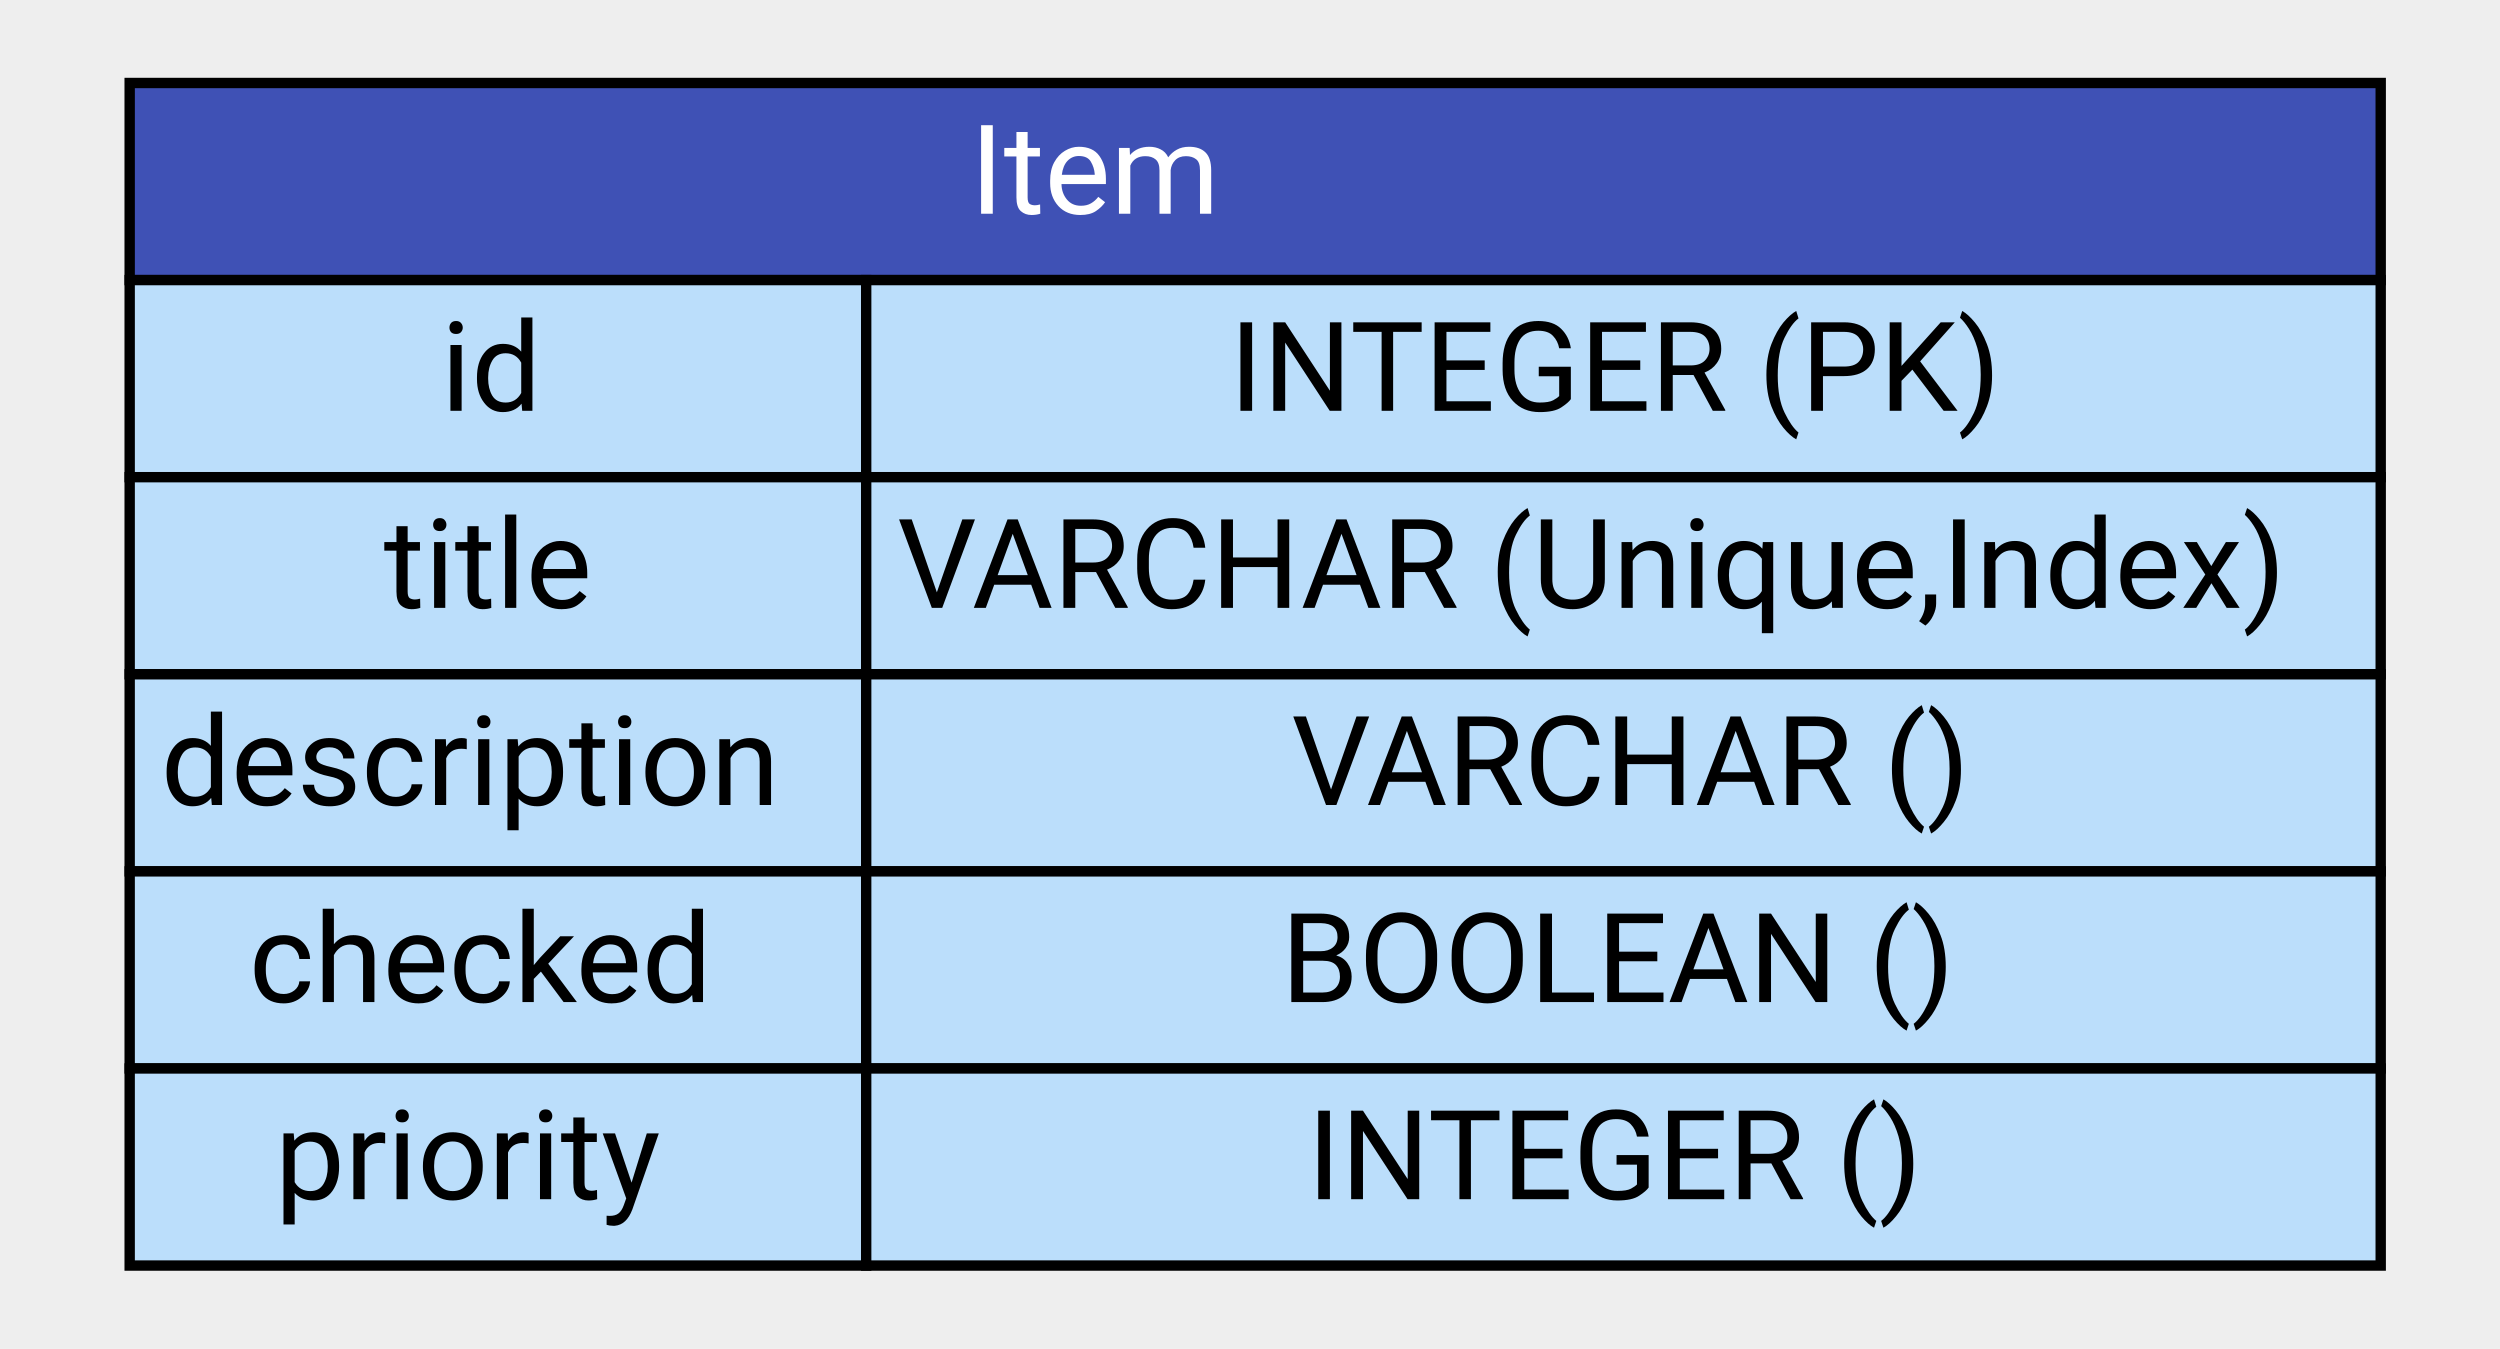
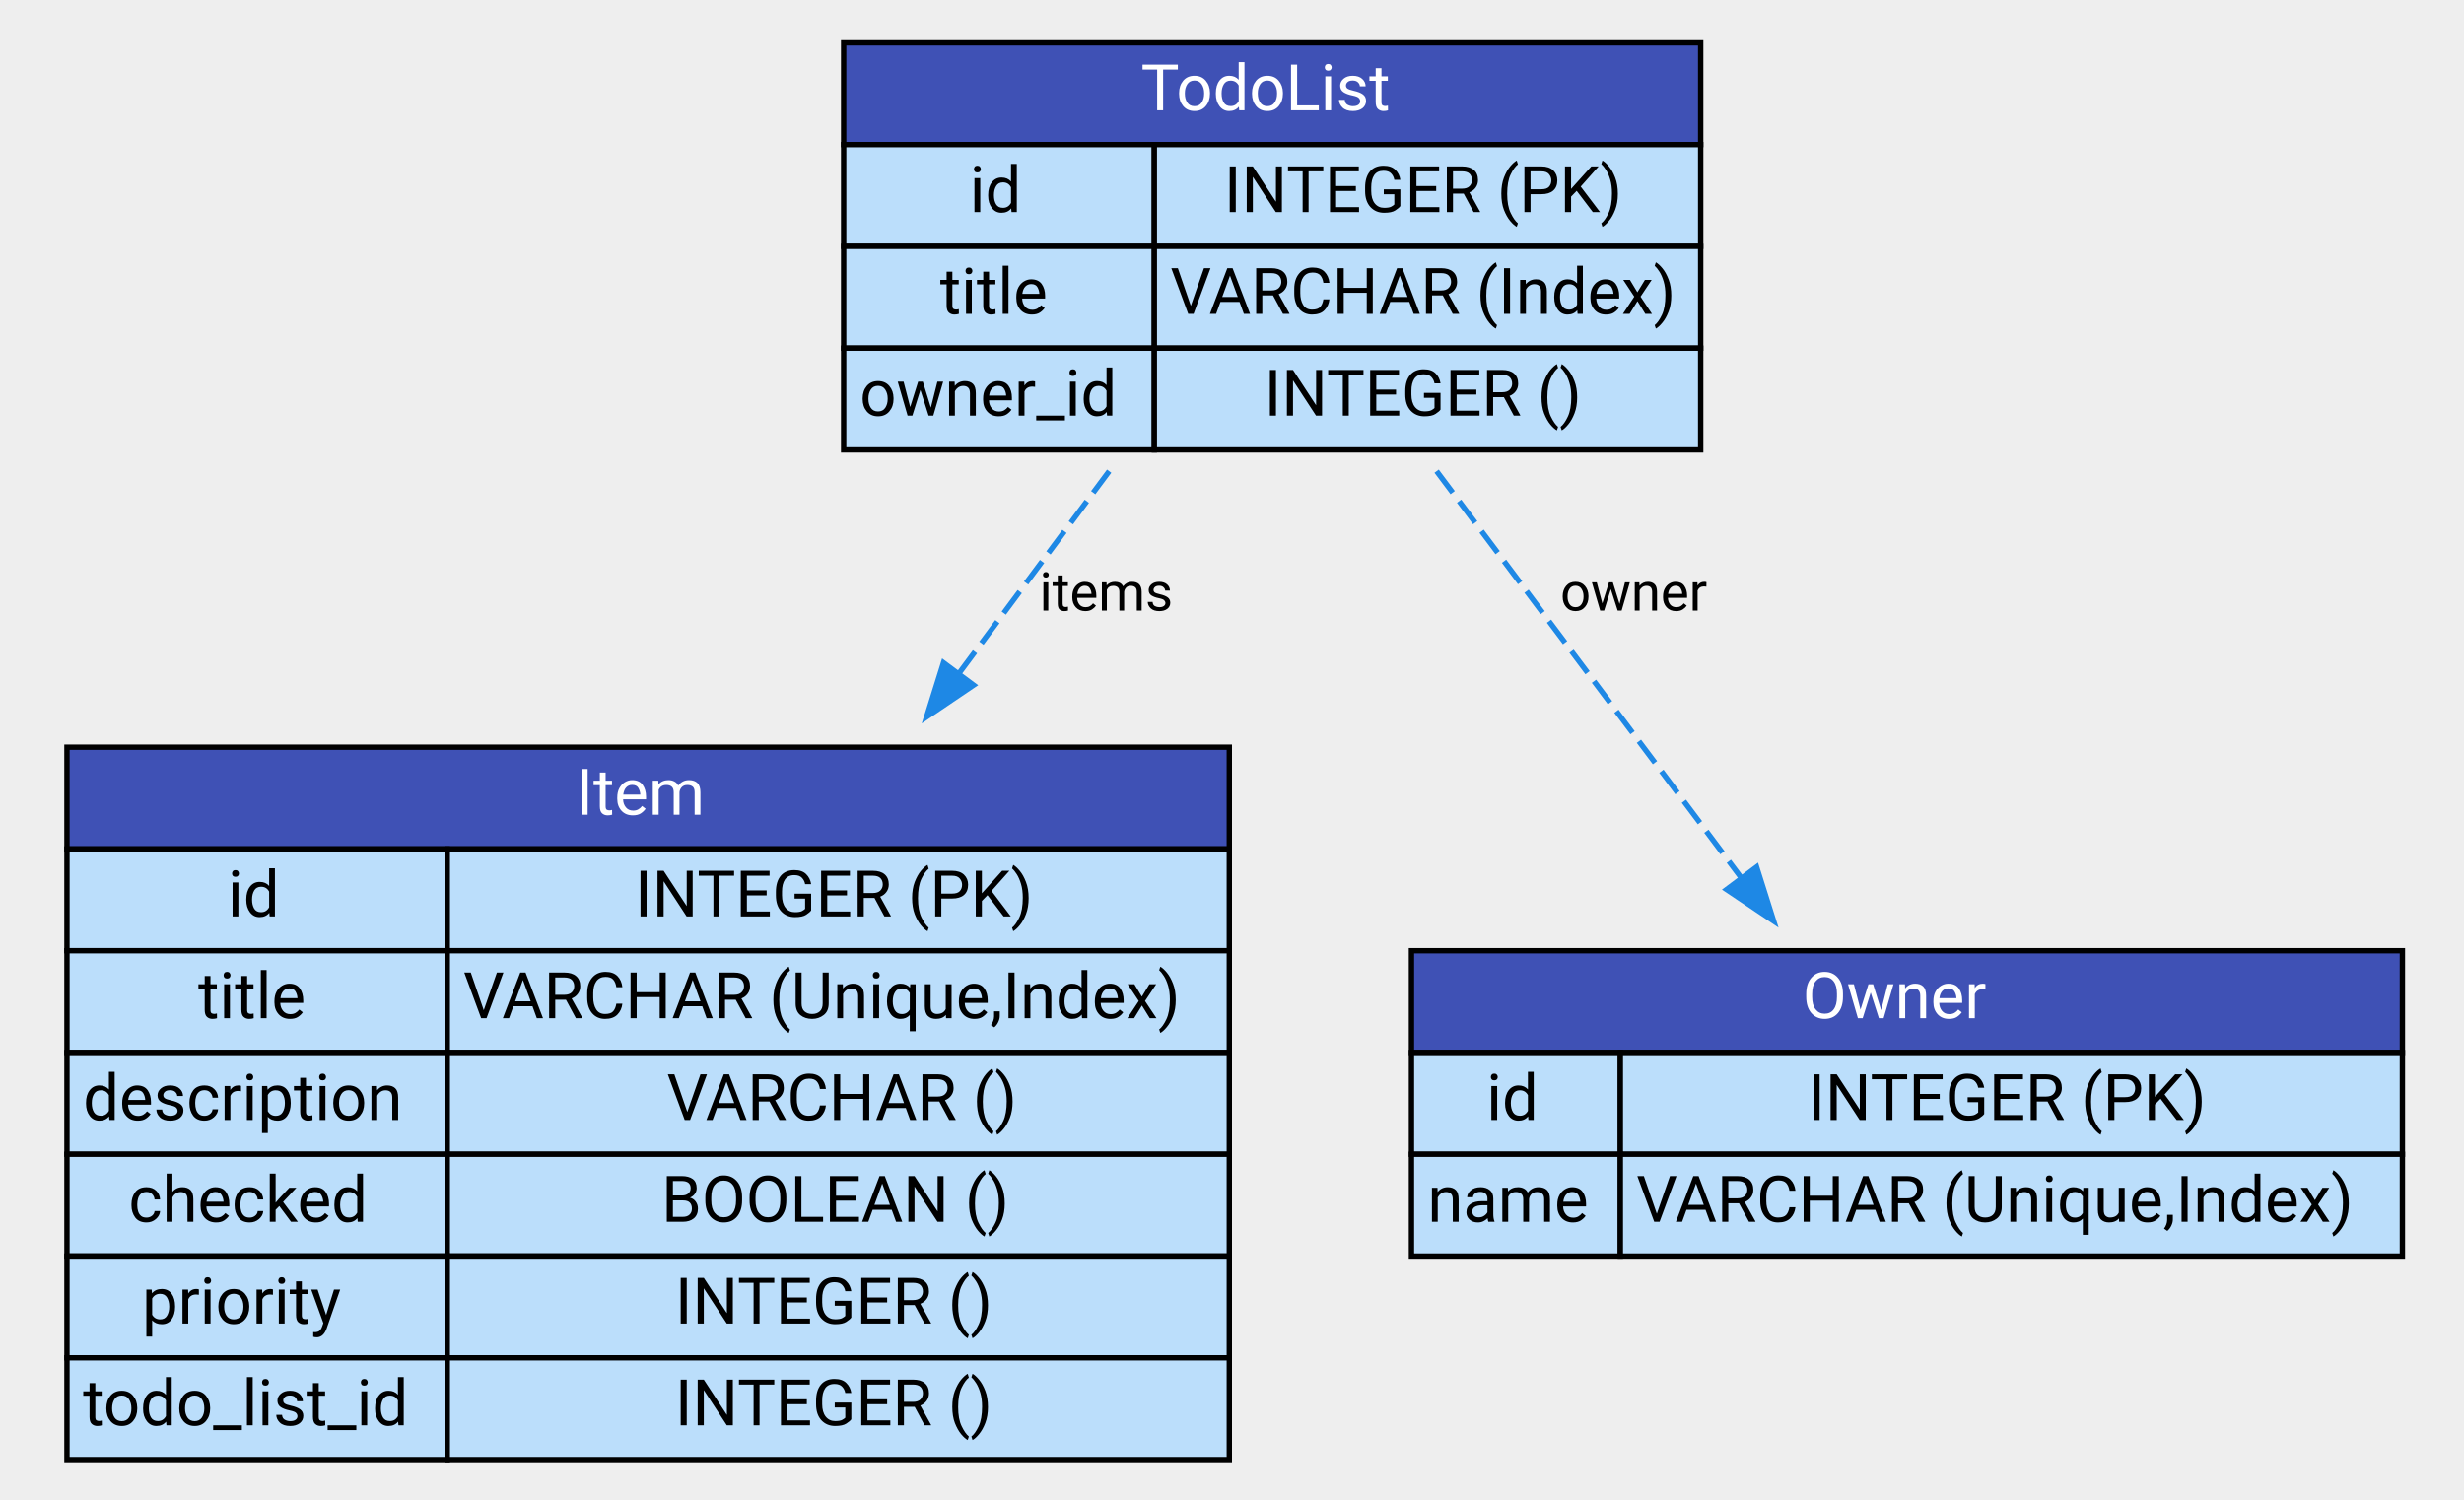
- <svg xmlns="http://www.w3.org/2000/svg" xmlns:xlink="http://www.w3.org/1999/xlink" width="241pt" height="130pt" viewBox="0.00 0.00 241.00 130.00">
-   <g id="graph0" class="graph" transform="scale(1 1) rotate(0) translate(4 126)">
-     <polygon fill="#eeeeee" stroke="none" points="-4,4 -4,-126 237,-126 237,4 -4,4" />
+ <svg xmlns="http://www.w3.org/2000/svg" xmlns:xlink="http://www.w3.org/1999/xlink" width="460pt" height="280pt" viewBox="0.00 0.00 460.00 280.00">
+   <g id="graph0" class="graph" transform="scale(1 1) rotate(0) translate(4 276)">
+     <polygon fill="#eeeeee" stroke="none" points="-4,4 -4,-276 456,-276 456,4 -4,4" />
    <g id="node1" class="node">
      <g id="a_node1">
        <a xlink:href="http://Item_details.html" xlink:title="&lt;TABLE&gt;">
-           <polygon fill="#3f51b5" stroke="none" points="8.5,-99 8.5,-118 225.5,-118 225.5,-99 8.5,-99" />
-           <polygon fill="none" stroke="black" points="8.5,-99 8.5,-118 225.5,-118 225.5,-99 8.5,-99" />
-           <text text-anchor="start" x="89.5" y="-105.4" font-family="Roboto" font-size="12.00" fill="white">Item</text>
-           <polygon fill="#bbdefb" stroke="none" points="8.5,-80 8.5,-99 79.5,-99 79.5,-80 8.5,-80" />
-           <polygon fill="none" stroke="black" points="8.5,-80 8.5,-99 79.5,-99 79.5,-80 8.5,-80" />
-           <text text-anchor="start" x="38.5" y="-86.4" font-family="Roboto" font-size="12.00">id</text>
-           <polygon fill="#bbdefb" stroke="none" points="79.5,-80 79.5,-99 225.5,-99 225.5,-80 79.5,-80" />
-           <polygon fill="none" stroke="black" points="79.5,-80 79.5,-99 225.5,-99 225.5,-80 79.5,-80" />
-           <text text-anchor="start" x="114.5" y="-86.4" font-family="Roboto" font-size="12.00">INTEGER (PK)</text>
-           <polygon fill="#bbdefb" stroke="none" points="8.5,-61 8.5,-80 79.5,-80 79.5,-61 8.5,-61" />
-           <polygon fill="none" stroke="black" points="8.5,-61 8.5,-80 79.5,-80 79.5,-61 8.5,-61" />
-           <text text-anchor="start" x="33" y="-67.4" font-family="Roboto" font-size="12.00">title</text>
-           <polygon fill="#bbdefb" stroke="none" points="79.5,-61 79.5,-80 225.5,-80 225.5,-61 79.5,-61" />
-           <polygon fill="none" stroke="black" points="79.5,-61 79.5,-80 225.5,-80 225.5,-61 79.5,-61" />
-           <text text-anchor="start" x="82.5" y="-67.4" font-family="Roboto" font-size="12.00">VARCHAR (Unique,Index)</text>
-           <polygon fill="#bbdefb" stroke="none" points="8.5,-42 8.5,-61 79.5,-61 79.5,-42 8.5,-42" />
-           <polygon fill="none" stroke="black" points="8.5,-42 8.5,-61 79.5,-61 79.5,-42 8.5,-42" />
-           <text text-anchor="start" x="11.5" y="-48.4" font-family="Roboto" font-size="12.00">description</text>
-           <polygon fill="#bbdefb" stroke="none" points="79.5,-42 79.5,-61 225.5,-61 225.5,-42 79.5,-42" />
-           <polygon fill="none" stroke="black" points="79.5,-42 79.5,-61 225.5,-61 225.5,-42 79.5,-42" />
-           <text text-anchor="start" x="120.5" y="-48.4" font-family="Roboto" font-size="12.00">VARCHAR ()</text>
-           <polygon fill="#bbdefb" stroke="none" points="8.5,-23 8.5,-42 79.5,-42 79.5,-23 8.5,-23" />
-           <polygon fill="none" stroke="black" points="8.5,-23 8.5,-42 79.5,-42 79.5,-23 8.5,-23" />
-           <text text-anchor="start" x="20" y="-29.4" font-family="Roboto" font-size="12.00">checked</text>
-           <polygon fill="#bbdefb" stroke="none" points="79.5,-23 79.5,-42 225.5,-42 225.5,-23 79.5,-23" />
-           <polygon fill="none" stroke="black" points="79.5,-23 79.5,-42 225.5,-42 225.5,-23 79.5,-23" />
-           <text text-anchor="start" x="119.5" y="-29.4" font-family="Roboto" font-size="12.00">BOOLEAN ()</text>
-           <polygon fill="#bbdefb" stroke="none" points="8.5,-4 8.5,-23 79.5,-23 79.5,-4 8.5,-4" />
-           <polygon fill="none" stroke="black" points="8.5,-4 8.5,-23 79.5,-23 79.5,-4 8.5,-4" />
-           <text text-anchor="start" x="22.5" y="-10.4" font-family="Roboto" font-size="12.00">priority</text>
-           <polygon fill="#bbdefb" stroke="none" points="79.5,-4 79.5,-23 225.5,-23 225.5,-4 79.5,-4" />
-           <polygon fill="none" stroke="black" points="79.5,-4 79.5,-23 225.5,-23 225.5,-4 79.5,-4" />
-           <text text-anchor="start" x="122" y="-10.4" font-family="Roboto" font-size="12.00">INTEGER ()</text>
+           <polygon fill="#3f51b5" stroke="none" points="8.5,-117.5 8.5,-136.5 225.5,-136.5 225.5,-117.5 8.5,-117.5" />
+           <polygon fill="none" stroke="black" points="8.5,-117.5 8.5,-136.5 225.5,-136.5 225.5,-117.5 8.5,-117.5" />
+           <text text-anchor="start" x="103.5" y="-123.9" font-family="Roboto" font-size="12.00" fill="white">Item</text>
+           <polygon fill="#bbdefb" stroke="none" points="8.5,-98.5 8.5,-117.5 79.5,-117.5 79.5,-98.5 8.5,-98.5" />
+           <polygon fill="none" stroke="black" points="8.5,-98.5 8.5,-117.5 79.5,-117.5 79.5,-98.5 8.5,-98.5" />
+           <text text-anchor="start" x="38.5" y="-104.9" font-family="Roboto" font-size="12.00">id</text>
+           <polygon fill="#bbdefb" stroke="none" points="79.5,-98.5 79.5,-117.5 225.5,-117.5 225.5,-98.5 79.5,-98.5" />
+           <polygon fill="none" stroke="black" points="79.5,-98.5 79.5,-117.5 225.5,-117.5 225.5,-98.5 79.5,-98.5" />
+           <text text-anchor="start" x="114.5" y="-104.9" font-family="Roboto" font-size="12.00">INTEGER (PK)</text>
+           <polygon fill="#bbdefb" stroke="none" points="8.5,-79.5 8.5,-98.5 79.5,-98.5 79.5,-79.5 8.5,-79.5" />
+           <polygon fill="none" stroke="black" points="8.5,-79.5 8.5,-98.5 79.5,-98.5 79.5,-79.5 8.5,-79.5" />
+           <text text-anchor="start" x="33" y="-85.9" font-family="Roboto" font-size="12.00">title</text>
+           <polygon fill="#bbdefb" stroke="none" points="79.5,-79.5 79.5,-98.5 225.5,-98.5 225.5,-79.5 79.5,-79.5" />
+           <polygon fill="none" stroke="black" points="79.5,-79.5 79.5,-98.5 225.5,-98.5 225.5,-79.5 79.5,-79.5" />
+           <text text-anchor="start" x="82.5" y="-85.9" font-family="Roboto" font-size="12.00">VARCHAR (Unique,Index)</text>
+           <polygon fill="#bbdefb" stroke="none" points="8.5,-60.5 8.5,-79.5 79.5,-79.5 79.5,-60.5 8.5,-60.5" />
+           <polygon fill="none" stroke="black" points="8.5,-60.5 8.5,-79.5 79.5,-79.5 79.5,-60.5 8.5,-60.5" />
+           <text text-anchor="start" x="11.5" y="-66.9" font-family="Roboto" font-size="12.00">description</text>
+           <polygon fill="#bbdefb" stroke="none" points="79.5,-60.5 79.5,-79.5 225.5,-79.5 225.5,-60.5 79.5,-60.5" />
+           <polygon fill="none" stroke="black" points="79.5,-60.5 79.5,-79.5 225.5,-79.5 225.5,-60.5 79.5,-60.5" />
+           <text text-anchor="start" x="120.5" y="-66.9" font-family="Roboto" font-size="12.00">VARCHAR ()</text>
+           <polygon fill="#bbdefb" stroke="none" points="8.5,-41.5 8.5,-60.5 79.5,-60.5 79.5,-41.5 8.5,-41.5" />
+           <polygon fill="none" stroke="black" points="8.5,-41.5 8.5,-60.5 79.5,-60.5 79.5,-41.5 8.5,-41.5" />
+           <text text-anchor="start" x="20" y="-47.9" font-family="Roboto" font-size="12.00">checked</text>
+           <polygon fill="#bbdefb" stroke="none" points="79.5,-41.5 79.5,-60.5 225.5,-60.5 225.5,-41.5 79.5,-41.5" />
+           <polygon fill="none" stroke="black" points="79.5,-41.5 79.5,-60.5 225.5,-60.5 225.5,-41.5 79.5,-41.5" />
+           <text text-anchor="start" x="119.5" y="-47.9" font-family="Roboto" font-size="12.00">BOOLEAN ()</text>
+           <polygon fill="#bbdefb" stroke="none" points="8.5,-22.5 8.5,-41.5 79.5,-41.5 79.5,-22.5 8.5,-22.5" />
+           <polygon fill="none" stroke="black" points="8.5,-22.5 8.5,-41.5 79.5,-41.5 79.5,-22.5 8.5,-22.5" />
+           <text text-anchor="start" x="22.5" y="-28.9" font-family="Roboto" font-size="12.00">priority</text>
+           <polygon fill="#bbdefb" stroke="none" points="79.5,-22.5 79.5,-41.5 225.5,-41.5 225.5,-22.5 79.5,-22.5" />
+           <polygon fill="none" stroke="black" points="79.5,-22.5 79.5,-41.5 225.5,-41.5 225.5,-22.5 79.5,-22.5" />
+           <text text-anchor="start" x="122" y="-28.9" font-family="Roboto" font-size="12.00">INTEGER ()</text>
+           <polygon fill="#bbdefb" stroke="none" points="8.5,-3.5 8.5,-22.5 79.5,-22.5 79.5,-3.5 8.5,-3.5" />
+           <polygon fill="none" stroke="black" points="8.5,-3.5 8.5,-22.5 79.5,-22.5 79.5,-3.5 8.5,-3.5" />
+           <text text-anchor="start" x="11.5" y="-9.9" font-family="Roboto" font-size="12.00">todo_list_id</text>
+           <polygon fill="#bbdefb" stroke="none" points="79.5,-3.5 79.5,-22.5 225.5,-22.5 225.5,-3.5 79.5,-3.5" />
+           <polygon fill="none" stroke="black" points="79.5,-3.5 79.5,-22.5 225.5,-22.5 225.5,-3.5 79.5,-3.5" />
+           <text text-anchor="start" x="122" y="-9.9" font-family="Roboto" font-size="12.00">INTEGER ()</text>
        </a>
      </g>
    </g>
+     <g id="node2" class="node">
+       <g id="a_node2">
+         <a xlink:href="http://TodoList_details.html" xlink:title="&lt;TABLE&gt;">
+           <polygon fill="#3f51b5" stroke="none" points="153.5,-249 153.5,-268 313.5,-268 313.5,-249 153.5,-249" />
+           <polygon fill="none" stroke="black" points="153.5,-249 153.5,-268 313.5,-268 313.5,-249 153.5,-249" />
+           <text text-anchor="start" x="209" y="-255.4" font-family="Roboto" font-size="12.00" fill="white">TodoList</text>
+           <polygon fill="#bbdefb" stroke="none" points="153.5,-230 153.5,-249 211.5,-249 211.5,-230 153.5,-230" />
+           <polygon fill="none" stroke="black" points="153.5,-230 153.5,-249 211.5,-249 211.5,-230 153.5,-230" />
+           <text text-anchor="start" x="177" y="-236.4" font-family="Roboto" font-size="12.00">id</text>
+           <polygon fill="#bbdefb" stroke="none" points="211.5,-230 211.5,-249 313.5,-249 313.5,-230 211.5,-230" />
+           <polygon fill="none" stroke="black" points="211.5,-230 211.5,-249 313.5,-249 313.5,-230 211.5,-230" />
+           <text text-anchor="start" x="224.5" y="-236.4" font-family="Roboto" font-size="12.00">INTEGER (PK)</text>
+           <polygon fill="#bbdefb" stroke="none" points="153.5,-211 153.5,-230 211.5,-230 211.5,-211 153.5,-211" />
+           <polygon fill="none" stroke="black" points="153.5,-211 153.5,-230 211.5,-230 211.5,-211 153.5,-211" />
+           <text text-anchor="start" x="171.5" y="-217.4" font-family="Roboto" font-size="12.00">title</text>
+           <polygon fill="#bbdefb" stroke="none" points="211.5,-211 211.5,-230 313.5,-230 313.5,-211 211.5,-211" />
+           <polygon fill="none" stroke="black" points="211.5,-211 211.5,-230 313.5,-230 313.5,-211 211.5,-211" />
+           <text text-anchor="start" x="214.5" y="-217.4" font-family="Roboto" font-size="12.00">VARCHAR (Index)</text>
+           <polygon fill="#bbdefb" stroke="none" points="153.5,-192 153.5,-211 211.5,-211 211.5,-192 153.5,-192" />
+           <polygon fill="none" stroke="black" points="153.5,-192 153.5,-211 211.5,-211 211.5,-192 153.5,-192" />
+           <text text-anchor="start" x="156.5" y="-198.4" font-family="Roboto" font-size="12.00">owner_id</text>
+           <polygon fill="#bbdefb" stroke="none" points="211.5,-192 211.5,-211 313.5,-211 313.5,-192 211.5,-192" />
+           <polygon fill="none" stroke="black" points="211.5,-192 211.5,-211 313.5,-211 313.5,-192 211.5,-192" />
+           <text text-anchor="start" x="232" y="-198.4" font-family="Roboto" font-size="12.00">INTEGER ()</text>
+         </a>
+       </g>
+     </g>
+     <g id="edge1" class="edge">
+       <g id="a_edge1">
+         <a xlink:title="Relation between TodoList and Item">
+           <path fill="none" stroke="#1e88e5" stroke-dasharray="5,2" d="M203.07,-188.03C194.37,-176.33 184.6,-163.17 174.83,-150.02" />
+           <polygon fill="#1e88e5" stroke="#1e88e5" points="177.76,-148.09 168.98,-142.15 172.14,-152.26 177.76,-148.09" />
+         </a>
+       </g>
+       <text text-anchor="middle" x="202.5" y="-162" font-family="Roboto" font-size="10.00">items</text>
+     </g>
+     <g id="node3" class="node">
+       <g id="a_node3">
+         <a xlink:href="http://Owner_details.html" xlink:title="&lt;TABLE&gt;">
+           <polygon fill="#3f51b5" stroke="none" points="259.5,-79.5 259.5,-98.5 444.5,-98.5 444.5,-79.5 259.5,-79.5" />
+           <polygon fill="none" stroke="black" points="259.5,-79.5 259.5,-98.5 444.5,-98.5 444.5,-79.5 259.5,-79.5" />
+           <text text-anchor="start" x="332.5" y="-85.9" font-family="Roboto" font-size="12.00" fill="white">Owner</text>
+           <polygon fill="#bbdefb" stroke="none" points="259.5,-60.5 259.5,-79.5 298.5,-79.5 298.5,-60.5 259.5,-60.5" />
+           <polygon fill="none" stroke="black" points="259.5,-60.5 259.5,-79.5 298.5,-79.5 298.5,-60.5 259.5,-60.5" />
+           <text text-anchor="start" x="273.5" y="-66.9" font-family="Roboto" font-size="12.00">id</text>
+           <polygon fill="#bbdefb" stroke="none" points="298.5,-60.5 298.5,-79.5 444.5,-79.5 444.5,-60.5 298.5,-60.5" />
+           <polygon fill="none" stroke="black" points="298.5,-60.5 298.5,-79.5 444.5,-79.5 444.5,-60.5 298.5,-60.5" />
+           <text text-anchor="start" x="333.5" y="-66.9" font-family="Roboto" font-size="12.00">INTEGER (PK)</text>
+           <polygon fill="#bbdefb" stroke="none" points="259.5,-41.5 259.5,-60.5 298.5,-60.5 298.5,-41.5 259.5,-41.5" />
+           <polygon fill="none" stroke="black" points="259.5,-41.5 259.5,-60.5 298.5,-60.5 298.5,-41.5 259.5,-41.5" />
+           <text text-anchor="start" x="262.5" y="-47.9" font-family="Roboto" font-size="12.00">name</text>
+           <polygon fill="#bbdefb" stroke="none" points="298.5,-41.5 298.5,-60.5 444.5,-60.5 444.5,-41.5 298.5,-41.5" />
+           <polygon fill="none" stroke="black" points="298.5,-41.5 298.5,-60.5 444.5,-60.5 444.5,-41.5 298.5,-41.5" />
+           <text text-anchor="start" x="301.5" y="-47.9" font-family="Roboto" font-size="12.00">VARCHAR (Unique,Index)</text>
+         </a>
+       </g>
+     </g>
+     <g id="edge2" class="edge">
+       <g id="a_edge2">
+         <a xlink:title="Relation between TodoList and Owner">
+           <path fill="none" stroke="#1e88e5" stroke-dasharray="5,2" d="M264.2,-188.03C281.8,-164.53 303.81,-135.16 321.32,-111.78" />
+           <polygon fill="#1e88e5" stroke="#1e88e5" points="323.94,-114.13 327.13,-104.03 318.33,-109.93 323.94,-114.13" />
+         </a>
+       </g>
+       <text text-anchor="middle" x="301" y="-162" font-family="Roboto" font-size="10.00">owner</text>
+     </g>
  </g>
</svg>
